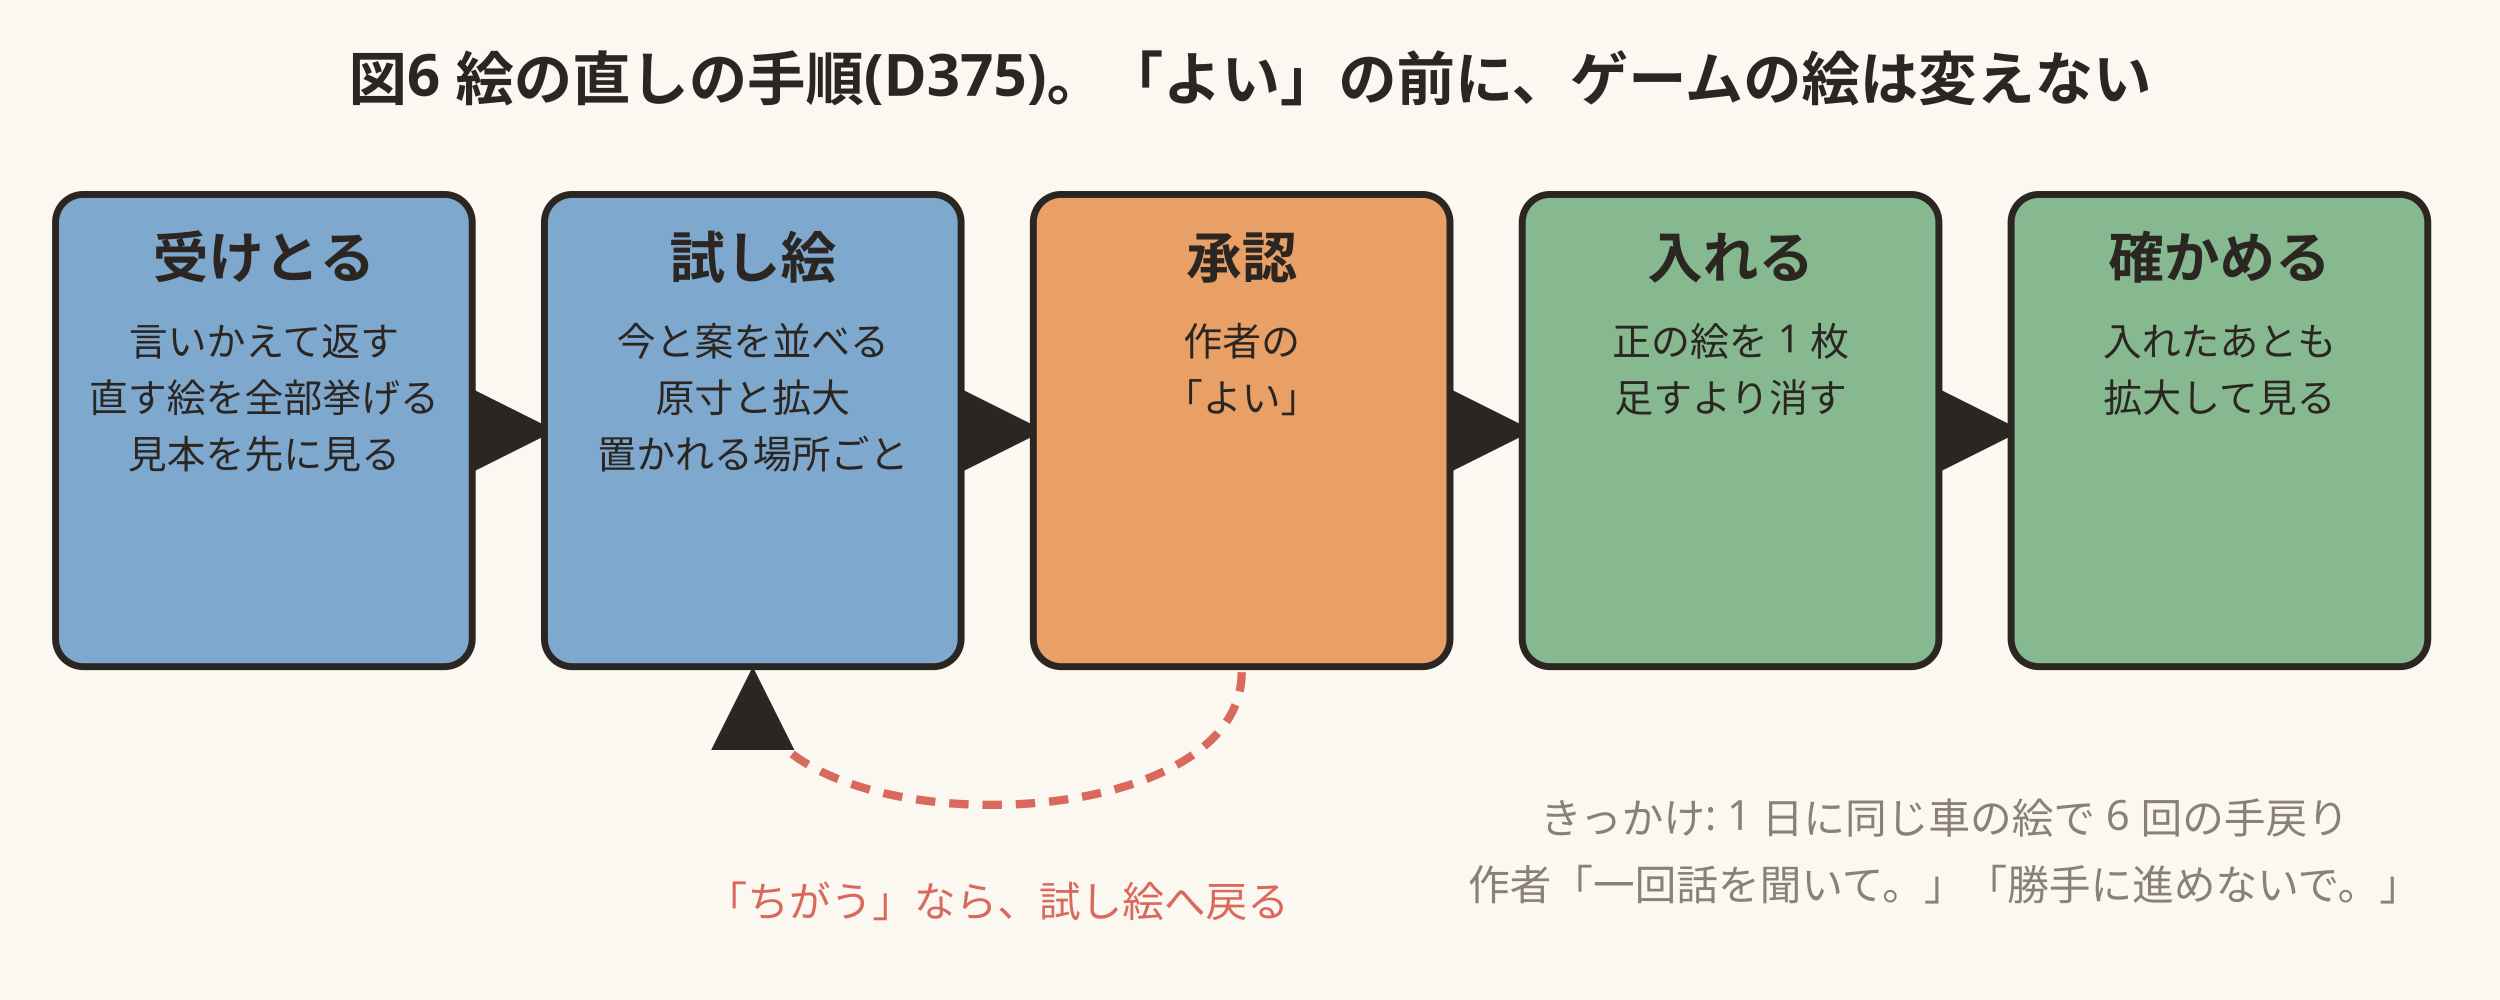
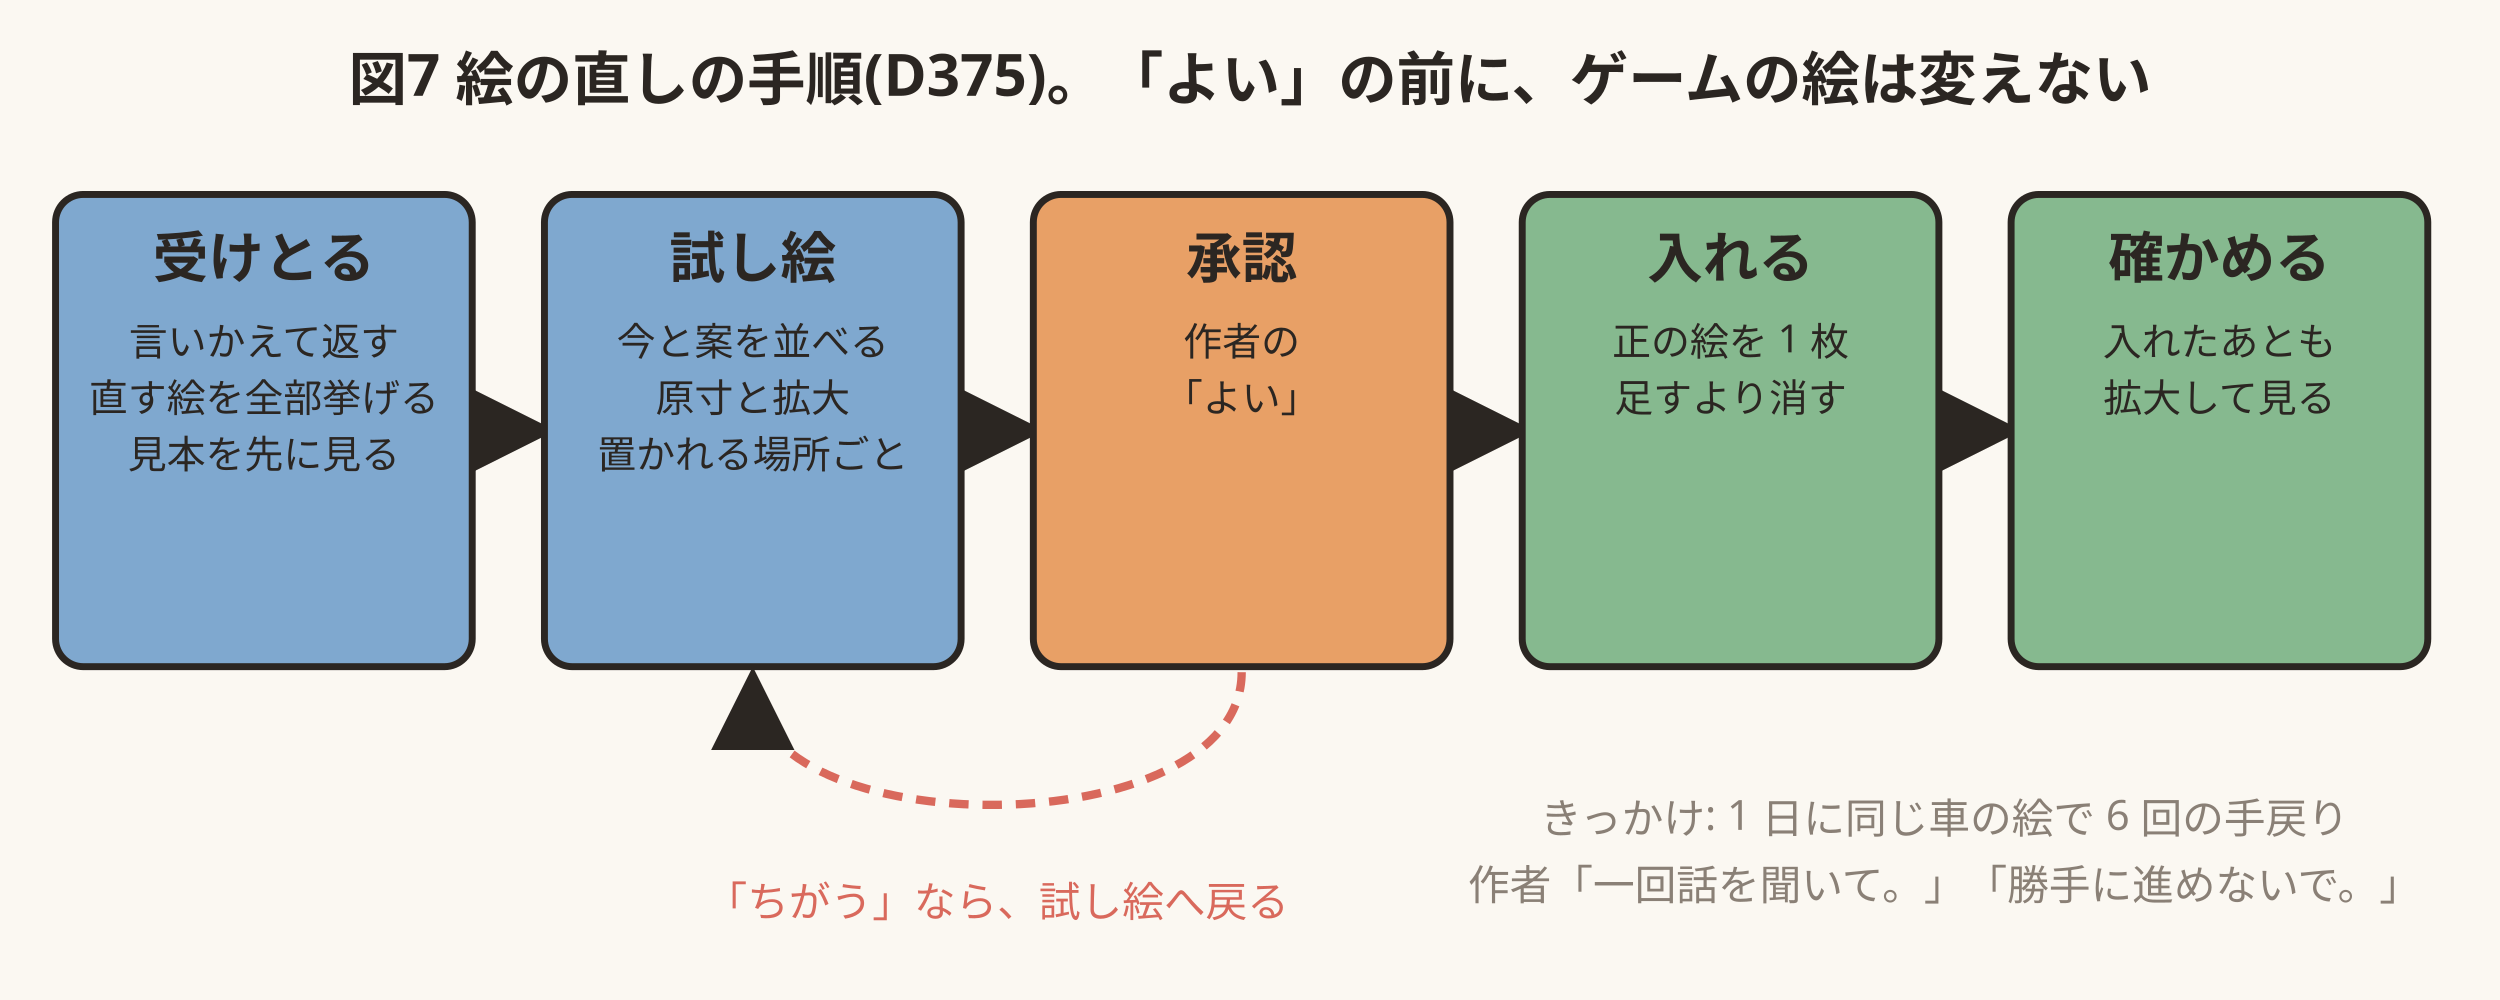
- <svg xmlns="http://www.w3.org/2000/svg" viewBox="0 0 900 360" width="900" height="360" role="img" aria-label="図6 絵の直しの手順">
+ <svg xmlns="http://www.w3.org/2000/svg" viewBox="0 0 900 360" width="900" height="360" role="img" aria-label="図7 絵の直しの手順">
  <defs>
    <marker id="ah" markerWidth="10" markerHeight="10" refX="8" refY="5" orient="auto">
      <path d="M0,0 L10,5 L0,10 z" fill="#2b2622" />
    </marker>
    <marker id="ahs" markerWidth="10" markerHeight="10" refX="2" refY="5" orient="auto">
      <path d="M10,0 L0,5 L10,10 z" fill="#2b2622" />
    </marker>
  </defs>
  <rect width="900" height="360" fill="#fbf8f2" />
-   <text x="450" y="36" font-size="21" font-weight="bold" text-anchor="middle" fill="#2b2622" font-family="'Noto Sans JP','Hiragino Sans','Yu Gothic',sans-serif">図6 絵の直しの手順(D375)。「よい」の前に、ゲームの絵は変えない</text>
+   <text x="450" y="36" font-size="21" font-weight="bold" text-anchor="middle" fill="#2b2622" font-family="'Noto Sans JP','Hiragino Sans','Yu Gothic',sans-serif">図7 絵の直しの手順(D375)。「よい」の前に、ゲームの絵は変えない</text>
  <rect x="20" y="70" width="150" height="170" rx="10" fill="#7fa8cf" stroke="#2b2622" stroke-width="2.5" />
  <text x="95.0" y="100" font-size="20" font-weight="bold" text-anchor="middle" fill="#2b2622" font-family="'Noto Sans JP','Hiragino Sans','Yu Gothic',sans-serif">受けとる</text>
  <text x="95.0" y="128.0" font-size="14" font-weight="normal" text-anchor="middle" fill="#2b2622" font-family="'Noto Sans JP','Hiragino Sans','Yu Gothic',sans-serif">言いかえて返す</text>
  <text x="95.0" y="148.3" font-size="14" font-weight="normal" text-anchor="middle" fill="#2b2622" font-family="'Noto Sans JP','Hiragino Sans','Yu Gothic',sans-serif">直す絵を全部挙げる</text>
  <text x="95.0" y="168.6" font-size="14" font-weight="normal" text-anchor="middle" fill="#2b2622" font-family="'Noto Sans JP','Hiragino Sans','Yu Gothic',sans-serif">見本を先に見る</text>
  <line x1="170" y1="155" x2="194" y2="155" stroke="#2b2622" stroke-width="3" marker-end="url(#ah)" />
  <rect x="196" y="70" width="150" height="170" rx="10" fill="#7fa8cf" stroke="#2b2622" stroke-width="2.5" />
  <text x="271.0" y="100" font-size="20" font-weight="bold" text-anchor="middle" fill="#2b2622" font-family="'Noto Sans JP','Hiragino Sans','Yu Gothic',sans-serif">試し絵</text>
  <text x="271.0" y="128.0" font-size="14" font-weight="normal" text-anchor="middle" fill="#2b2622" font-family="'Noto Sans JP','Hiragino Sans','Yu Gothic',sans-serif">今と案を並べる</text>
  <text x="271.0" y="148.3" font-size="14" font-weight="normal" text-anchor="middle" fill="#2b2622" font-family="'Noto Sans JP','Hiragino Sans','Yu Gothic',sans-serif">原寸と拡大</text>
  <text x="271.0" y="168.6" font-size="14" font-weight="normal" text-anchor="middle" fill="#2b2622" font-family="'Noto Sans JP','Hiragino Sans','Yu Gothic',sans-serif">置かれる場所ごと</text>
  <line x1="346" y1="155" x2="370" y2="155" stroke="#2b2622" stroke-width="3" marker-end="url(#ah)" />
  <rect x="372" y="70" width="150" height="170" rx="10" fill="#e8a066" stroke="#2b2622" stroke-width="2.5" />
  <text x="447.0" y="100" font-size="20" font-weight="bold" text-anchor="middle" fill="#2b2622" font-family="'Noto Sans JP','Hiragino Sans','Yu Gothic',sans-serif">承認</text>
  <text x="447.0" y="128.0" font-size="14" font-weight="normal" text-anchor="middle" fill="#2b2622" font-family="'Noto Sans JP','Hiragino Sans','Yu Gothic',sans-serif">作者の</text>
  <text x="447.0" y="148.3" font-size="14" font-weight="normal" text-anchor="middle" fill="#2b2622" font-family="'Noto Sans JP','Hiragino Sans','Yu Gothic',sans-serif">「よい」</text>
  <line x1="522" y1="155" x2="546" y2="155" stroke="#2b2622" stroke-width="3" marker-end="url(#ah)" />
  <rect x="548" y="70" width="150" height="170" rx="10" fill="#86b98f" stroke="#2b2622" stroke-width="2.5" />
  <text x="623.0" y="100" font-size="20" font-weight="bold" text-anchor="middle" fill="#2b2622" font-family="'Noto Sans JP','Hiragino Sans','Yu Gothic',sans-serif">入れる</text>
  <text x="623.0" y="128.0" font-size="14" font-weight="normal" text-anchor="middle" fill="#2b2622" font-family="'Noto Sans JP','Hiragino Sans','Yu Gothic',sans-serif">正の絵を 1 枚</text>
  <text x="623.0" y="148.3" font-size="14" font-weight="normal" text-anchor="middle" fill="#2b2622" font-family="'Noto Sans JP','Hiragino Sans','Yu Gothic',sans-serif">足すより消す</text>
  <line x1="698" y1="155" x2="722" y2="155" stroke="#2b2622" stroke-width="3" marker-end="url(#ah)" />
  <rect x="724" y="70" width="150" height="170" rx="10" fill="#86b98f" stroke="#2b2622" stroke-width="2.5" />
  <text x="799.0" y="100" font-size="20" font-weight="bold" text-anchor="middle" fill="#2b2622" font-family="'Noto Sans JP','Hiragino Sans','Yu Gothic',sans-serif">確かめる</text>
  <text x="799.0" y="128.0" font-size="14" font-weight="normal" text-anchor="middle" fill="#2b2622" font-family="'Noto Sans JP','Hiragino Sans','Yu Gothic',sans-serif">入れたあとも</text>
  <text x="799.0" y="148.3" font-size="14" font-weight="normal" text-anchor="middle" fill="#2b2622" font-family="'Noto Sans JP','Hiragino Sans','Yu Gothic',sans-serif">拡大して見る</text>
  <path d="M 447 242 C 447 305, 271 305, 271 246" fill="none" stroke="#d9695c" stroke-width="3" stroke-dasharray="7 5" marker-end="url(#ah)" />
  <text x="359" y="330" font-size="15" font-weight="normal" text-anchor="middle" fill="#d9695c" font-family="'Noto Sans JP','Hiragino Sans','Yu Gothic',sans-serif">「ちがう」なら、試し絵へ戻る</text>
  <text x="700" y="300" font-size="15" font-weight="normal" text-anchor="middle" fill="#8a8076" font-family="'Noto Sans JP','Hiragino Sans','Yu Gothic',sans-serif">きっかけ: 1 日に同じ車の絵で 6 回の手戻り</text>
  <text x="700" y="324" font-size="15" font-weight="normal" text-anchor="middle" fill="#8a8076" font-family="'Noto Sans JP','Hiragino Sans','Yu Gothic',sans-serif">作者「一回話を聞いて。」「勝手に進めないで。」</text>
</svg>
